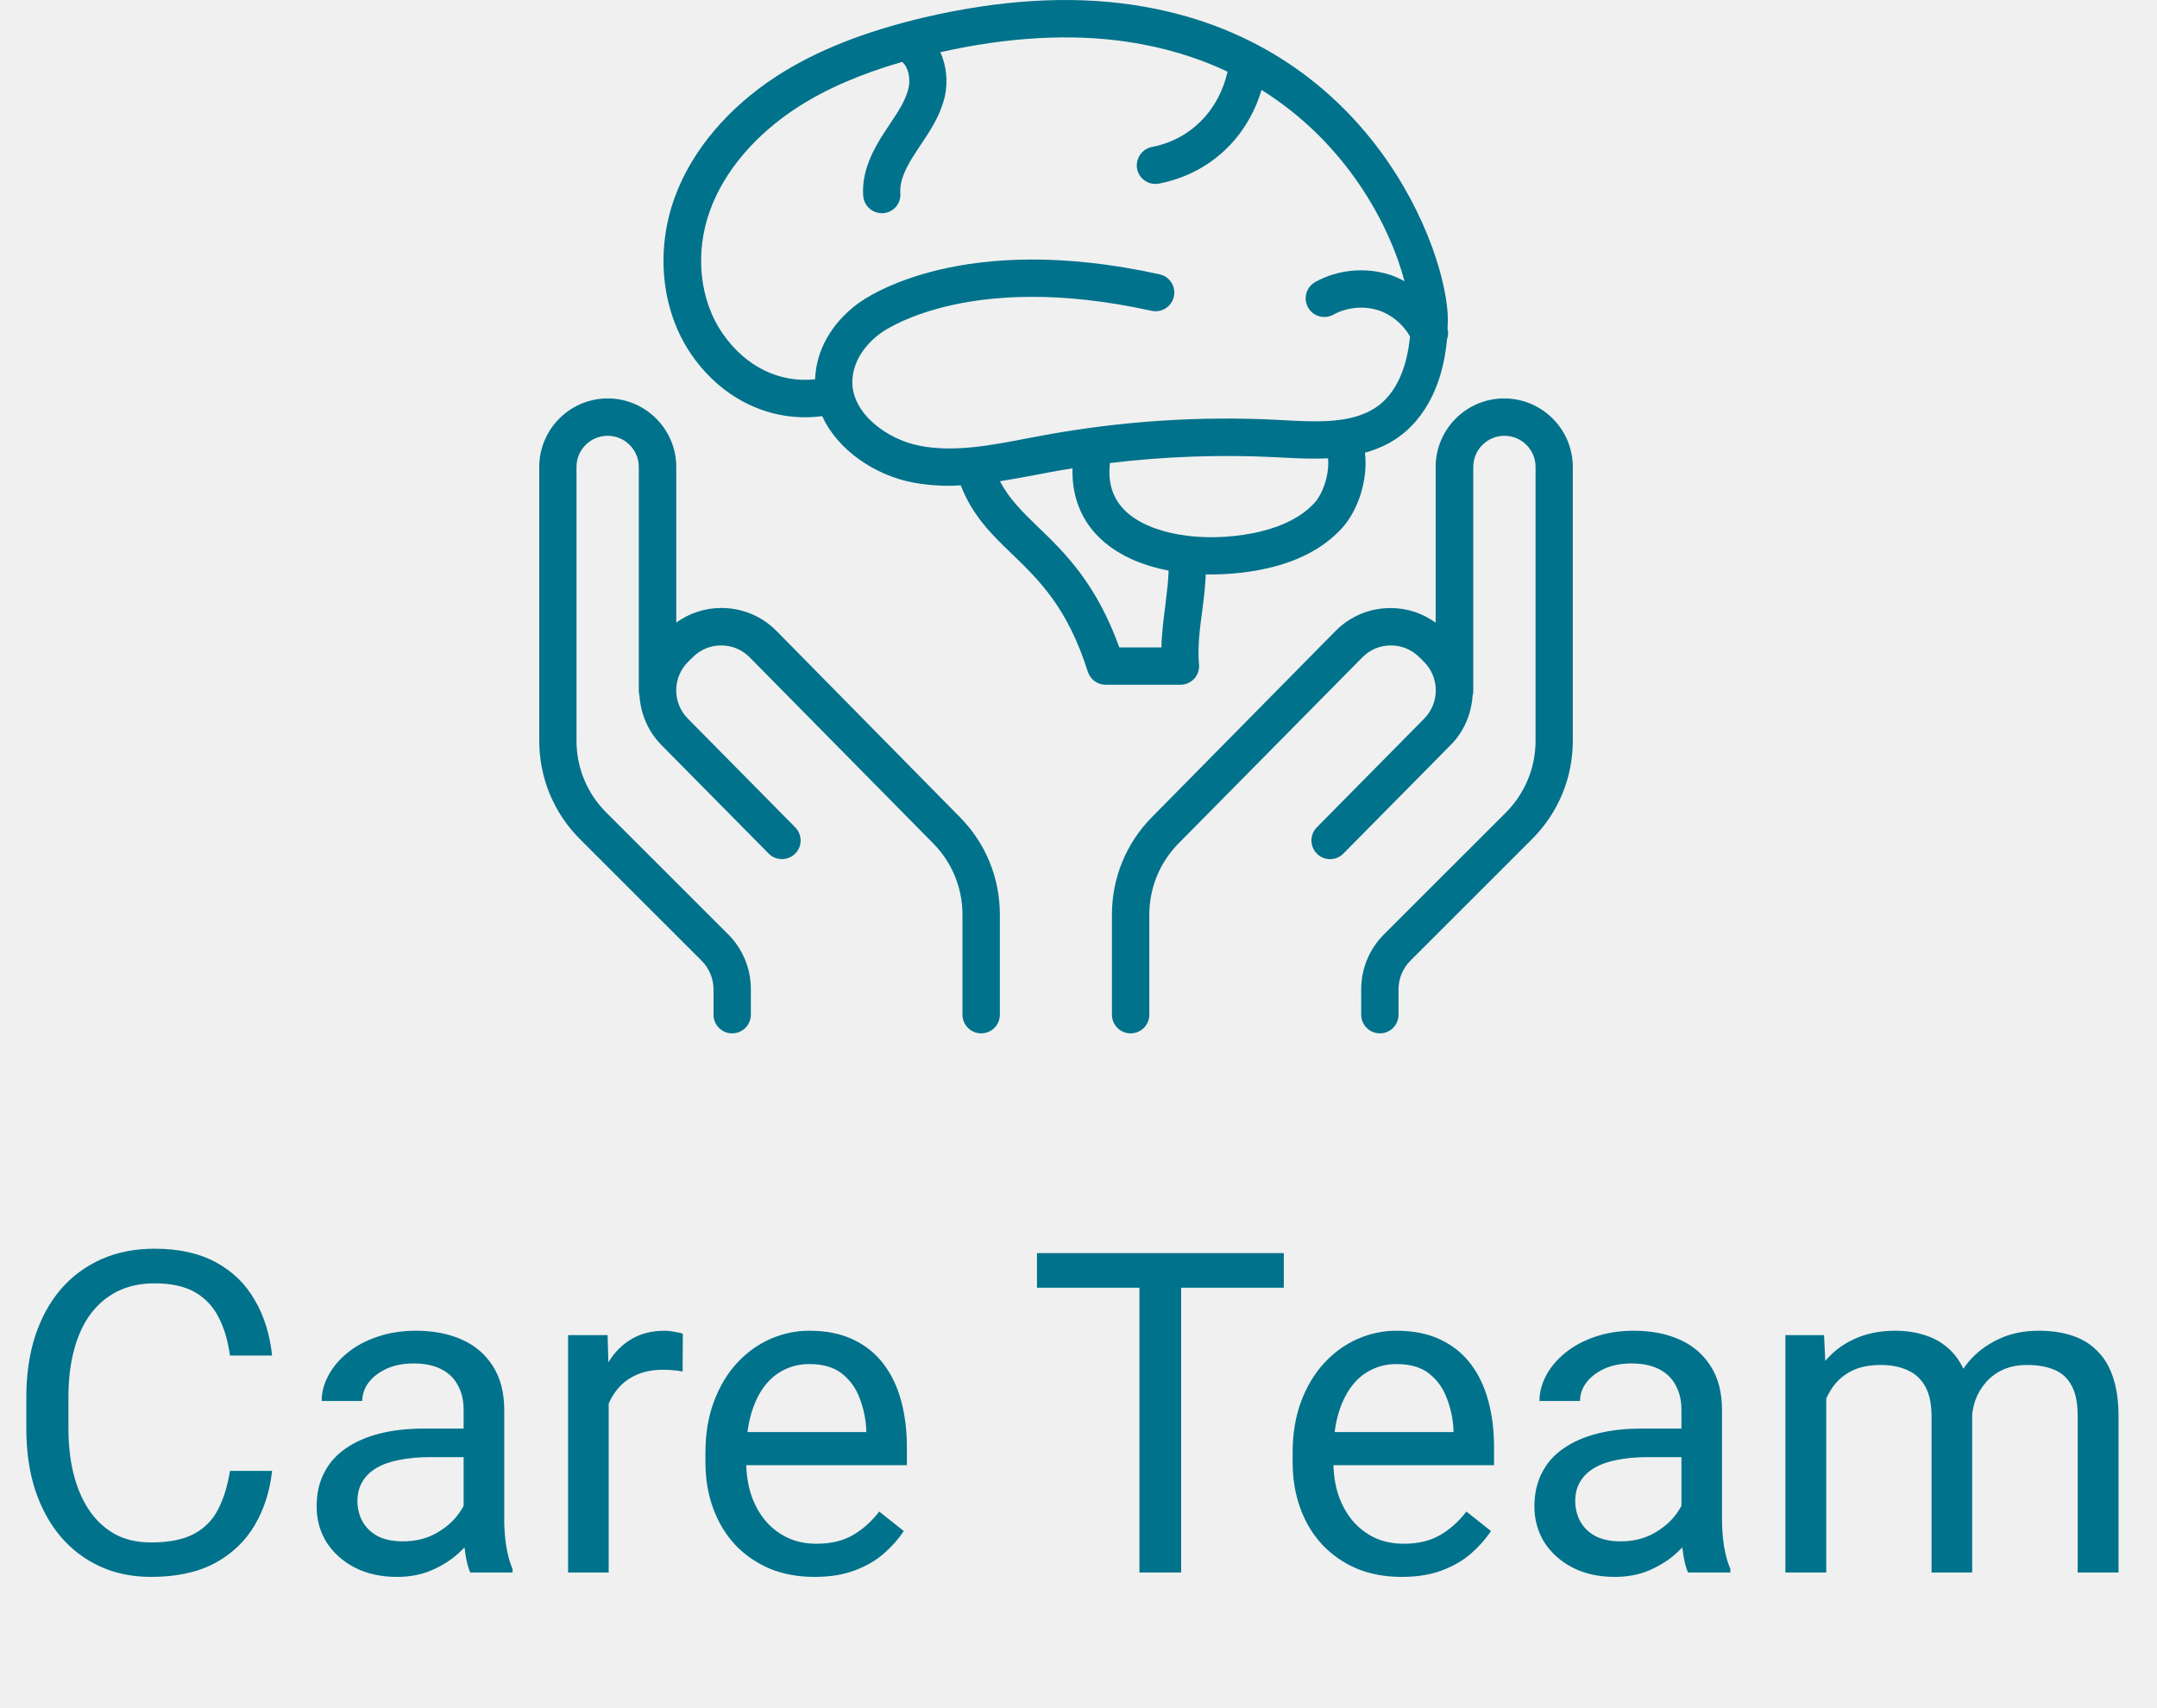
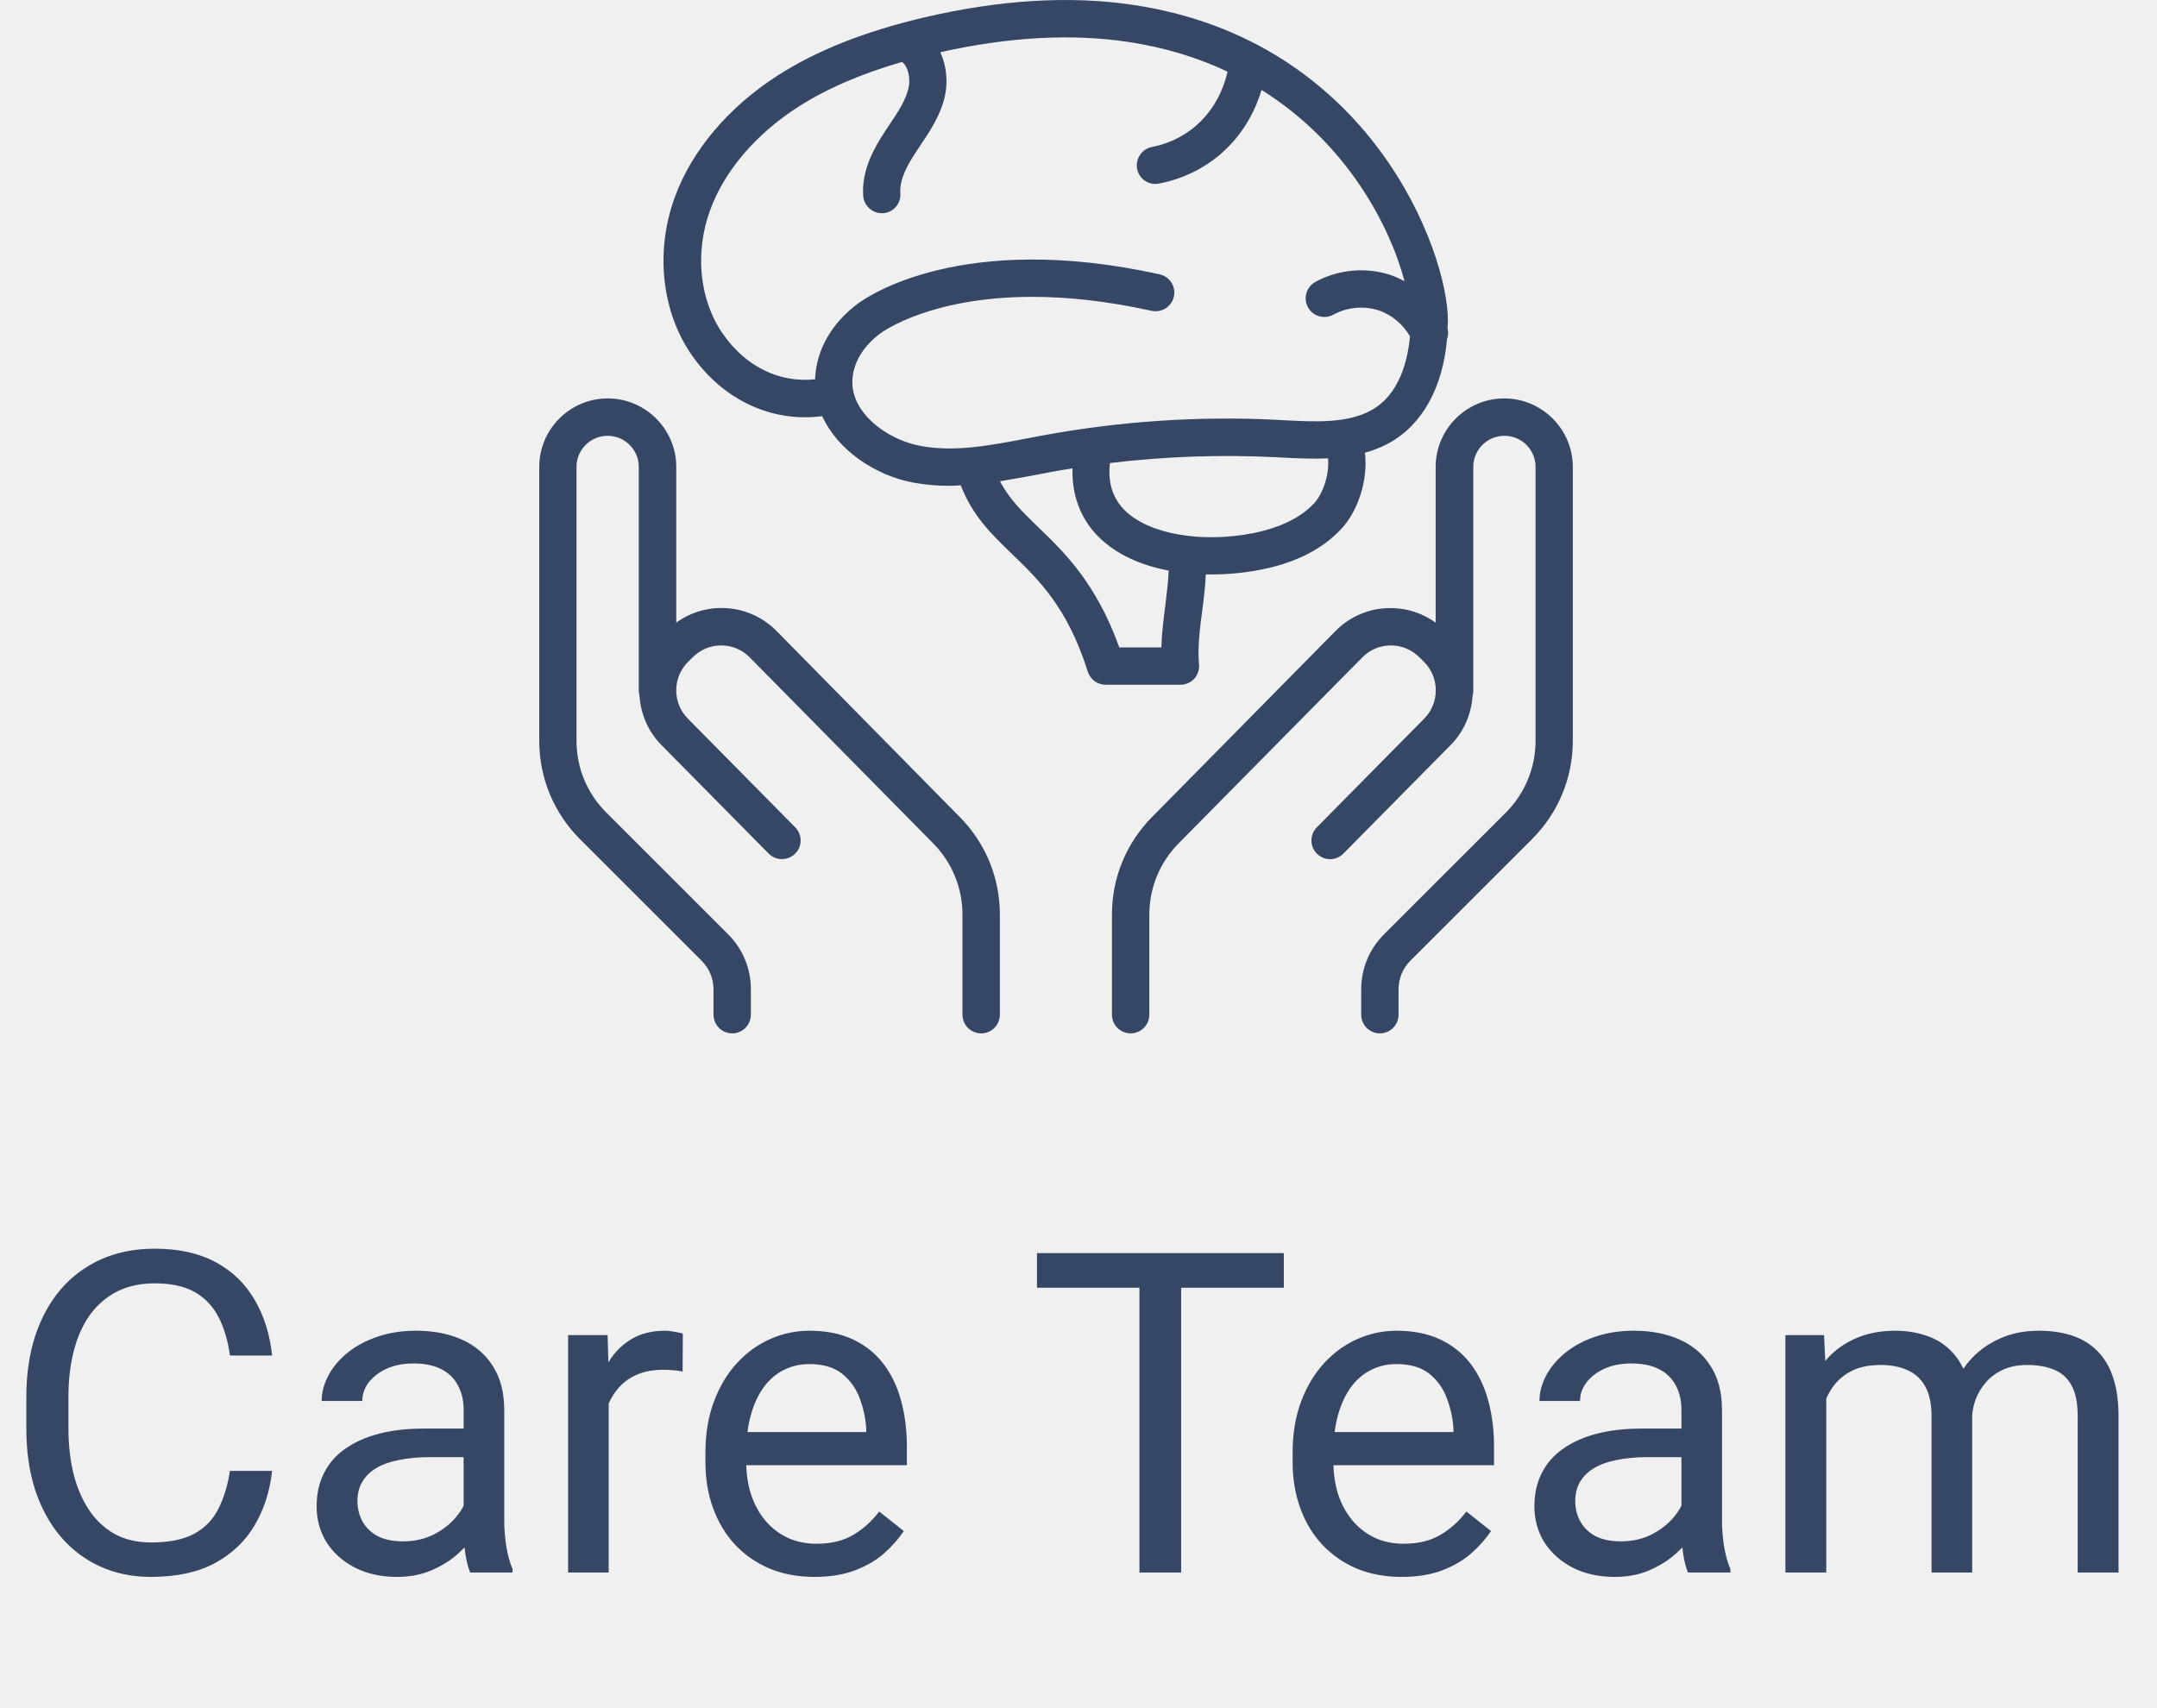
<svg xmlns="http://www.w3.org/2000/svg" width="48" height="38" viewBox="0 0 48 38" fill="none">
-   <path d="M5.117 32.739H6.055C6.006 33.188 5.877 33.59 5.669 33.945C5.461 34.3 5.166 34.582 4.785 34.79C4.404 34.995 3.929 35.098 3.359 35.098C2.943 35.098 2.563 35.02 2.222 34.863C1.883 34.707 1.592 34.486 1.348 34.199C1.104 33.91 0.915 33.563 0.781 33.159C0.651 32.752 0.586 32.3 0.586 31.802V31.094C0.586 30.596 0.651 30.145 0.781 29.741C0.915 29.334 1.105 28.986 1.353 28.696C1.603 28.407 1.904 28.184 2.256 28.027C2.607 27.871 3.003 27.793 3.442 27.793C3.979 27.793 4.434 27.894 4.805 28.096C5.176 28.297 5.464 28.578 5.669 28.936C5.877 29.29 6.006 29.702 6.055 30.171H5.117C5.072 29.839 4.987 29.554 4.863 29.316C4.74 29.076 4.564 28.89 4.336 28.76C4.108 28.63 3.81 28.564 3.442 28.564C3.127 28.564 2.848 28.625 2.607 28.745C2.37 28.866 2.17 29.037 2.007 29.258C1.847 29.479 1.727 29.744 1.646 30.054C1.564 30.363 1.523 30.706 1.523 31.084V31.802C1.523 32.15 1.559 32.477 1.631 32.783C1.706 33.089 1.818 33.358 1.968 33.589C2.118 33.82 2.308 34.002 2.539 34.136C2.77 34.266 3.044 34.331 3.359 34.331C3.76 34.331 4.079 34.268 4.316 34.141C4.554 34.014 4.733 33.831 4.854 33.594C4.977 33.356 5.065 33.071 5.117 32.739ZM10.317 34.097V31.377C10.317 31.169 10.275 30.988 10.19 30.835C10.109 30.679 9.985 30.558 9.819 30.474C9.653 30.389 9.448 30.347 9.204 30.347C8.976 30.347 8.776 30.386 8.604 30.464C8.434 30.542 8.301 30.645 8.203 30.771C8.109 30.898 8.062 31.035 8.062 31.182H7.158C7.158 30.993 7.207 30.806 7.305 30.62C7.402 30.435 7.542 30.267 7.725 30.117C7.91 29.964 8.132 29.844 8.389 29.756C8.649 29.665 8.939 29.619 9.258 29.619C9.642 29.619 9.98 29.684 10.273 29.814C10.57 29.945 10.801 30.142 10.967 30.405C11.136 30.666 11.221 30.993 11.221 31.387V33.848C11.221 34.023 11.235 34.211 11.265 34.409C11.297 34.608 11.344 34.779 11.406 34.922V35H10.464C10.418 34.896 10.383 34.758 10.356 34.585C10.33 34.409 10.317 34.246 10.317 34.097ZM10.474 31.797L10.483 32.432H9.57C9.313 32.432 9.084 32.453 8.882 32.495C8.68 32.534 8.511 32.594 8.374 32.676C8.237 32.757 8.133 32.86 8.062 32.983C7.99 33.104 7.954 33.245 7.954 33.408C7.954 33.574 7.992 33.726 8.066 33.862C8.141 33.999 8.254 34.108 8.403 34.19C8.556 34.268 8.743 34.307 8.965 34.307C9.242 34.307 9.486 34.248 9.697 34.131C9.909 34.014 10.076 33.87 10.2 33.701C10.327 33.532 10.396 33.367 10.405 33.208L10.791 33.643C10.768 33.779 10.706 33.931 10.605 34.097C10.505 34.263 10.37 34.422 10.2 34.575C10.034 34.725 9.836 34.85 9.604 34.951C9.377 35.049 9.119 35.098 8.833 35.098C8.475 35.098 8.161 35.028 7.891 34.888C7.624 34.748 7.415 34.56 7.266 34.326C7.119 34.089 7.046 33.823 7.046 33.53C7.046 33.247 7.101 32.998 7.212 32.783C7.323 32.565 7.482 32.384 7.69 32.241C7.899 32.095 8.149 31.984 8.442 31.909C8.735 31.834 9.062 31.797 9.424 31.797H10.474ZM13.545 30.547V35H12.642V29.717H13.521L13.545 30.547ZM15.195 29.688L15.19 30.527C15.116 30.511 15.044 30.501 14.976 30.498C14.911 30.491 14.836 30.488 14.751 30.488C14.543 30.488 14.359 30.521 14.199 30.586C14.04 30.651 13.905 30.742 13.794 30.859C13.683 30.977 13.595 31.116 13.53 31.279C13.468 31.439 13.428 31.615 13.408 31.807L13.154 31.953C13.154 31.634 13.185 31.335 13.247 31.055C13.312 30.775 13.412 30.527 13.545 30.312C13.678 30.094 13.848 29.925 14.053 29.805C14.261 29.681 14.508 29.619 14.795 29.619C14.86 29.619 14.935 29.627 15.02 29.644C15.104 29.657 15.163 29.671 15.195 29.688ZM18.125 35.098C17.757 35.098 17.424 35.036 17.124 34.912C16.828 34.785 16.572 34.608 16.357 34.38C16.146 34.152 15.983 33.882 15.869 33.569C15.755 33.257 15.698 32.915 15.698 32.544V32.339C15.698 31.909 15.762 31.527 15.889 31.191C16.016 30.853 16.188 30.566 16.406 30.332C16.624 30.098 16.872 29.92 17.148 29.8C17.425 29.679 17.712 29.619 18.008 29.619C18.385 29.619 18.711 29.684 18.984 29.814C19.261 29.945 19.487 30.127 19.663 30.361C19.839 30.592 19.969 30.866 20.054 31.182C20.138 31.494 20.181 31.836 20.181 32.207V32.612H16.235V31.875H19.277V31.807C19.264 31.572 19.215 31.344 19.131 31.123C19.049 30.902 18.919 30.719 18.74 30.576C18.561 30.433 18.317 30.361 18.008 30.361C17.803 30.361 17.614 30.405 17.441 30.493C17.269 30.578 17.121 30.705 16.997 30.874C16.873 31.043 16.777 31.25 16.709 31.494C16.641 31.738 16.606 32.02 16.606 32.339V32.544C16.606 32.795 16.641 33.031 16.709 33.252C16.781 33.47 16.883 33.662 17.017 33.828C17.153 33.994 17.318 34.124 17.51 34.219C17.705 34.313 17.926 34.36 18.174 34.36C18.493 34.36 18.763 34.295 18.984 34.165C19.206 34.035 19.399 33.861 19.565 33.643L20.112 34.077C19.998 34.25 19.854 34.414 19.678 34.57C19.502 34.727 19.285 34.853 19.028 34.951C18.774 35.049 18.473 35.098 18.125 35.098ZM26.284 27.891V35H25.356V27.891H26.284ZM28.569 27.891V28.662H23.076V27.891H28.569ZM31.191 35.098C30.824 35.098 30.49 35.036 30.19 34.912C29.894 34.785 29.639 34.608 29.424 34.38C29.212 34.152 29.049 33.882 28.936 33.569C28.822 33.257 28.765 32.915 28.765 32.544V32.339C28.765 31.909 28.828 31.527 28.955 31.191C29.082 30.853 29.255 30.566 29.473 30.332C29.691 30.098 29.938 29.92 30.215 29.8C30.491 29.679 30.778 29.619 31.074 29.619C31.452 29.619 31.777 29.684 32.051 29.814C32.328 29.945 32.554 30.127 32.73 30.361C32.905 30.592 33.035 30.866 33.12 31.182C33.205 31.494 33.247 31.836 33.247 32.207V32.612H29.302V31.875H32.344V31.807C32.331 31.572 32.282 31.344 32.197 31.123C32.116 30.902 31.986 30.719 31.807 30.576C31.628 30.433 31.384 30.361 31.074 30.361C30.869 30.361 30.68 30.405 30.508 30.493C30.335 30.578 30.187 30.705 30.064 30.874C29.94 31.043 29.844 31.25 29.775 31.494C29.707 31.738 29.673 32.02 29.673 32.339V32.544C29.673 32.795 29.707 33.031 29.775 33.252C29.847 33.47 29.95 33.662 30.083 33.828C30.22 33.994 30.384 34.124 30.576 34.219C30.771 34.313 30.993 34.36 31.24 34.36C31.559 34.36 31.829 34.295 32.051 34.165C32.272 34.035 32.466 33.861 32.632 33.643L33.179 34.077C33.065 34.25 32.92 34.414 32.744 34.57C32.568 34.727 32.352 34.853 32.095 34.951C31.841 35.049 31.54 35.098 31.191 35.098ZM37.417 34.097V31.377C37.417 31.169 37.375 30.988 37.29 30.835C37.209 30.679 37.085 30.558 36.919 30.474C36.753 30.389 36.548 30.347 36.304 30.347C36.076 30.347 35.876 30.386 35.703 30.464C35.534 30.542 35.4 30.645 35.303 30.771C35.208 30.898 35.161 31.035 35.161 31.182H34.258C34.258 30.993 34.307 30.806 34.404 30.62C34.502 30.435 34.642 30.267 34.824 30.117C35.01 29.964 35.231 29.844 35.488 29.756C35.749 29.665 36.038 29.619 36.357 29.619C36.742 29.619 37.08 29.684 37.373 29.814C37.669 29.945 37.9 30.142 38.066 30.405C38.236 30.666 38.32 30.993 38.32 31.387V33.848C38.32 34.023 38.335 34.211 38.364 34.409C38.397 34.608 38.444 34.779 38.506 34.922V35H37.563C37.518 34.896 37.482 34.758 37.456 34.585C37.43 34.409 37.417 34.246 37.417 34.097ZM37.573 31.797L37.583 32.432H36.67C36.413 32.432 36.183 32.453 35.981 32.495C35.78 32.534 35.61 32.594 35.474 32.676C35.337 32.757 35.233 32.86 35.161 32.983C35.09 33.104 35.054 33.245 35.054 33.408C35.054 33.574 35.091 33.726 35.166 33.862C35.241 33.999 35.353 34.108 35.503 34.19C35.656 34.268 35.843 34.307 36.065 34.307C36.341 34.307 36.585 34.248 36.797 34.131C37.008 34.014 37.176 33.87 37.3 33.701C37.427 33.532 37.495 33.367 37.505 33.208L37.891 33.643C37.868 33.779 37.806 33.931 37.705 34.097C37.604 34.263 37.469 34.422 37.3 34.575C37.134 34.725 36.935 34.85 36.704 34.951C36.476 35.049 36.219 35.098 35.933 35.098C35.575 35.098 35.26 35.028 34.99 34.888C34.723 34.748 34.515 34.56 34.365 34.326C34.219 34.089 34.145 33.823 34.145 33.53C34.145 33.247 34.201 32.998 34.312 32.783C34.422 32.565 34.582 32.384 34.79 32.241C34.998 32.095 35.249 31.984 35.542 31.909C35.835 31.834 36.162 31.797 36.523 31.797H37.573ZM40.64 30.767V35H39.731V29.717H40.591L40.64 30.767ZM40.454 32.158L40.034 32.144C40.037 31.782 40.085 31.449 40.176 31.143C40.267 30.833 40.402 30.565 40.581 30.337C40.76 30.109 40.983 29.933 41.25 29.81C41.517 29.683 41.826 29.619 42.178 29.619C42.425 29.619 42.653 29.655 42.861 29.727C43.07 29.795 43.25 29.904 43.403 30.054C43.556 30.203 43.675 30.395 43.76 30.63C43.844 30.864 43.887 31.148 43.887 31.48V35H42.983V31.523C42.983 31.247 42.936 31.025 42.842 30.859C42.751 30.693 42.62 30.573 42.451 30.498C42.282 30.42 42.083 30.381 41.855 30.381C41.589 30.381 41.366 30.428 41.187 30.523C41.008 30.617 40.864 30.747 40.757 30.913C40.649 31.079 40.571 31.27 40.523 31.484C40.477 31.696 40.454 31.921 40.454 32.158ZM43.877 31.66L43.272 31.846C43.275 31.556 43.322 31.278 43.413 31.011C43.508 30.744 43.643 30.506 43.818 30.298C43.997 30.09 44.217 29.925 44.477 29.805C44.738 29.681 45.036 29.619 45.371 29.619C45.654 29.619 45.905 29.657 46.123 29.731C46.344 29.806 46.53 29.922 46.68 30.078C46.833 30.231 46.948 30.428 47.026 30.669C47.105 30.91 47.144 31.196 47.144 31.528V35H46.235V31.519C46.235 31.222 46.188 30.993 46.094 30.83C46.003 30.664 45.872 30.549 45.703 30.483C45.537 30.415 45.339 30.381 45.107 30.381C44.909 30.381 44.733 30.415 44.58 30.483C44.427 30.552 44.298 30.646 44.194 30.767C44.09 30.884 44.01 31.019 43.955 31.172C43.903 31.325 43.877 31.488 43.877 31.66Z" fill="#01728B" />
-   <g clip-path="url(#clip0_1897_3637)">
-     <path d="M26.577 15.106C26.654 15.02 26.693 14.903 26.682 14.787C26.646 14.413 26.701 13.981 26.757 13.565C26.793 13.291 26.823 13.03 26.832 12.784C26.87 12.784 26.909 12.786 26.945 12.786C27.342 12.786 27.727 12.745 28.065 12.678C28.838 12.526 29.44 12.216 29.858 11.761C30.208 11.382 30.449 10.7 30.374 10.076C30.554 10.027 30.732 9.957 30.903 9.866C31.646 9.461 32.106 8.63 32.2 7.555C32.228 7.48 32.234 7.394 32.212 7.314C32.214 7.253 32.22 7.195 32.22 7.131C32.22 5.596 30.493 0.885 25.202 0.107C23.799 -0.101 22.239 -0.004 20.562 0.389C19.237 0.702 18.167 1.126 17.297 1.686C16.207 2.39 15.395 3.349 15.016 4.39C14.575 5.596 14.722 6.948 15.404 7.918C16.102 8.913 17.189 9.409 18.297 9.262C18.644 10.027 19.484 10.584 20.321 10.741C20.59 10.791 20.858 10.813 21.127 10.813C21.21 10.813 21.297 10.805 21.38 10.802C21.64 11.479 22.067 11.894 22.519 12.329C23.126 12.917 23.755 13.521 24.207 14.95C24.262 15.122 24.423 15.241 24.603 15.241H26.266C26.385 15.241 26.496 15.191 26.577 15.106ZM29.246 11.199C28.877 11.6 28.312 11.78 27.901 11.864C26.729 12.096 25.546 11.886 25.019 11.348C24.756 11.079 24.65 10.736 24.7 10.306C25.92 10.159 27.156 10.115 28.384 10.176L28.525 10.184C28.855 10.201 29.204 10.218 29.553 10.201C29.587 10.553 29.443 10.985 29.246 11.199ZM20.479 9.924C19.728 9.783 18.935 9.184 18.968 8.464C18.985 8.079 19.204 7.71 19.584 7.425C19.642 7.38 20.712 6.607 22.976 6.607C23.727 6.607 24.606 6.693 25.626 6.918C25.85 6.967 26.072 6.826 26.122 6.602C26.172 6.377 26.031 6.156 25.806 6.106C21.421 5.139 19.315 6.591 19.087 6.76C18.505 7.195 18.167 7.788 18.139 8.425C18.139 8.43 18.139 8.436 18.139 8.442C17.352 8.527 16.601 8.167 16.091 7.438C15.565 6.688 15.454 5.629 15.803 4.676C16.122 3.803 16.814 2.991 17.754 2.384C18.392 1.974 19.157 1.644 20.074 1.378C20.215 1.487 20.265 1.753 20.218 1.96C20.154 2.237 19.977 2.501 19.791 2.778L19.689 2.933C19.445 3.304 19.168 3.803 19.209 4.36C19.226 4.579 19.409 4.745 19.622 4.745C19.633 4.745 19.645 4.745 19.653 4.745C19.883 4.729 20.055 4.529 20.035 4.299C20.013 3.994 20.196 3.667 20.379 3.39L20.476 3.243C20.687 2.93 20.928 2.573 21.025 2.146C21.097 1.83 21.066 1.47 20.925 1.162C22.433 0.824 23.833 0.744 25.083 0.93C25.925 1.054 26.665 1.287 27.317 1.595C27.12 2.467 26.491 3.105 25.634 3.271C25.41 3.315 25.263 3.534 25.304 3.759C25.343 3.958 25.518 4.094 25.712 4.094C25.737 4.094 25.765 4.091 25.792 4.086C26.907 3.87 27.749 3.085 28.073 2.002C29.978 3.191 30.928 5.028 31.255 6.258C31.153 6.205 31.05 6.156 30.942 6.12C30.396 5.939 29.773 5.998 29.271 6.275C29.071 6.386 28.996 6.638 29.107 6.84C29.218 7.042 29.47 7.114 29.673 7.003C29.975 6.837 30.355 6.801 30.682 6.909C30.973 7.006 31.222 7.22 31.377 7.486C31.327 8.018 31.145 8.788 30.51 9.134C29.972 9.428 29.26 9.389 28.572 9.353L28.428 9.345C26.693 9.256 24.944 9.373 23.237 9.686C23.115 9.708 22.993 9.733 22.868 9.755C22.031 9.916 21.241 10.068 20.479 9.924ZM25.934 13.46C25.895 13.759 25.853 14.086 25.845 14.41H24.908C24.395 12.98 23.683 12.29 23.101 11.731C22.749 11.39 22.455 11.102 22.253 10.711C22.513 10.669 22.771 10.622 23.023 10.575C23.145 10.553 23.264 10.528 23.386 10.506C23.547 10.475 23.705 10.45 23.866 10.425C23.846 11.152 24.14 11.636 24.428 11.93C24.839 12.349 25.404 12.584 26.006 12.7C26 12.919 25.967 13.183 25.934 13.46ZM35 10.392V16.485C35 17.314 34.678 18.09 34.094 18.675L31.386 21.382C31.217 21.551 31.122 21.778 31.122 22.019V22.584C31.122 22.814 30.937 23 30.707 23C30.477 23 30.291 22.814 30.291 22.584V22.022C30.291 21.559 30.471 21.124 30.798 20.797L33.506 18.09C33.933 17.663 34.171 17.092 34.171 16.488V10.392C34.171 10.01 33.861 9.7 33.478 9.7C33.096 9.7 32.785 10.01 32.785 10.392V15.38C32.785 15.419 32.78 15.455 32.769 15.491C32.741 15.887 32.583 16.278 32.284 16.58L29.894 18.999C29.734 19.162 29.47 19.165 29.307 19.002C29.143 18.841 29.143 18.578 29.304 18.414L31.693 15.995C32.037 15.646 32.037 15.081 31.691 14.734L31.585 14.629C31.416 14.46 31.192 14.366 30.953 14.366H30.951C30.709 14.366 30.485 14.46 30.316 14.632L26.23 18.769C25.809 19.195 25.576 19.761 25.576 20.359V22.584C25.576 22.814 25.39 23 25.16 23C24.93 23 24.744 22.814 24.744 22.584V20.359C24.744 19.539 25.061 18.766 25.637 18.184L29.717 14.047C30.041 13.717 30.477 13.534 30.939 13.534C30.942 13.534 30.942 13.534 30.945 13.534C31.311 13.534 31.657 13.648 31.948 13.859V10.392C31.948 9.553 32.633 8.868 33.473 8.868C34.313 8.868 35 9.553 35 10.392ZM21.357 18.184C21.934 18.766 22.25 19.539 22.25 20.359V22.584C22.25 22.814 22.064 23 21.834 23C21.604 23 21.418 22.814 21.418 22.584V20.359C21.418 19.761 21.186 19.195 20.764 18.769L16.684 14.632C16.515 14.46 16.291 14.366 16.049 14.366H16.047C15.808 14.366 15.584 14.46 15.415 14.629L15.309 14.734C14.963 15.081 14.96 15.646 15.307 15.995L17.696 18.414C17.857 18.578 17.857 18.841 17.693 19.002C17.53 19.162 17.266 19.162 17.106 18.999L14.716 16.58C14.417 16.275 14.259 15.887 14.231 15.491C14.223 15.455 14.215 15.419 14.215 15.38V10.392C14.215 10.01 13.904 9.7 13.522 9.7C13.139 9.7 12.829 10.01 12.829 10.392V16.485C12.829 17.09 13.064 17.66 13.494 18.087L16.202 20.794C16.529 21.121 16.709 21.556 16.709 22.019V22.584C16.709 22.814 16.523 23 16.293 23C16.063 23 15.878 22.814 15.878 22.584V22.022C15.878 21.781 15.783 21.554 15.614 21.384L12.906 18.677C12.322 18.093 12 17.314 12 16.488V10.392C12 9.553 12.685 8.868 13.524 8.868C14.364 8.868 15.049 9.553 15.049 10.392V13.856C15.34 13.648 15.686 13.532 16.052 13.532C16.055 13.532 16.055 13.532 16.058 13.532C16.521 13.534 16.956 13.715 17.28 14.044L21.357 18.184Z" fill="#01728B" />
+   <path d="M5.117 32.739H6.055C6.006 33.188 5.877 33.59 5.669 33.945C5.461 34.3 5.166 34.582 4.785 34.79C4.404 34.995 3.929 35.098 3.359 35.098C2.943 35.098 2.563 35.02 2.222 34.863C1.883 34.707 1.592 34.486 1.348 34.199C1.104 33.91 0.915 33.563 0.781 33.159C0.651 32.752 0.586 32.3 0.586 31.802V31.094C0.586 30.596 0.651 30.145 0.781 29.741C0.915 29.334 1.105 28.986 1.353 28.696C1.603 28.407 1.904 28.184 2.256 28.027C2.607 27.871 3.003 27.793 3.442 27.793C3.979 27.793 4.434 27.894 4.805 28.096C5.176 28.297 5.464 28.578 5.669 28.936C5.877 29.29 6.006 29.702 6.055 30.171H5.117C5.072 29.839 4.987 29.554 4.863 29.316C4.74 29.076 4.564 28.89 4.336 28.76C4.108 28.63 3.81 28.564 3.442 28.564C3.127 28.564 2.848 28.625 2.607 28.745C2.37 28.866 2.17 29.037 2.007 29.258C1.847 29.479 1.727 29.744 1.646 30.054C1.564 30.363 1.523 30.706 1.523 31.084V31.802C1.523 32.15 1.559 32.477 1.631 32.783C1.706 33.089 1.818 33.358 1.968 33.589C2.118 33.82 2.308 34.002 2.539 34.136C2.77 34.266 3.044 34.331 3.359 34.331C3.76 34.331 4.079 34.268 4.316 34.141C4.554 34.014 4.733 33.831 4.854 33.594C4.977 33.356 5.065 33.071 5.117 32.739ZM10.317 34.097V31.377C10.317 31.169 10.275 30.988 10.19 30.835C10.109 30.679 9.985 30.558 9.819 30.474C9.653 30.389 9.448 30.347 9.204 30.347C8.976 30.347 8.776 30.386 8.604 30.464C8.434 30.542 8.301 30.645 8.203 30.771C8.109 30.898 8.062 31.035 8.062 31.182H7.158C7.158 30.993 7.207 30.806 7.305 30.62C7.402 30.435 7.542 30.267 7.725 30.117C7.91 29.964 8.132 29.844 8.389 29.756C8.649 29.665 8.939 29.619 9.258 29.619C9.642 29.619 9.98 29.684 10.273 29.814C10.57 29.945 10.801 30.142 10.967 30.405C11.136 30.666 11.221 30.993 11.221 31.387V33.848C11.221 34.023 11.235 34.211 11.265 34.409C11.297 34.608 11.344 34.779 11.406 34.922V35H10.464C10.418 34.896 10.383 34.758 10.356 34.585C10.33 34.409 10.317 34.246 10.317 34.097ZM10.474 31.797L10.483 32.432H9.57C9.313 32.432 9.084 32.453 8.882 32.495C8.68 32.534 8.511 32.594 8.374 32.676C8.237 32.757 8.133 32.86 8.062 32.983C7.99 33.104 7.954 33.245 7.954 33.408C7.954 33.574 7.992 33.726 8.066 33.862C8.141 33.999 8.254 34.108 8.403 34.19C8.556 34.268 8.743 34.307 8.965 34.307C9.242 34.307 9.486 34.248 9.697 34.131C9.909 34.014 10.076 33.87 10.2 33.701C10.327 33.532 10.396 33.367 10.405 33.208L10.791 33.643C10.768 33.779 10.706 33.931 10.605 34.097C10.505 34.263 10.37 34.422 10.2 34.575C10.034 34.725 9.836 34.85 9.604 34.951C9.377 35.049 9.119 35.098 8.833 35.098C8.475 35.098 8.161 35.028 7.891 34.888C7.624 34.748 7.415 34.56 7.266 34.326C7.119 34.089 7.046 33.823 7.046 33.53C7.046 33.247 7.101 32.998 7.212 32.783C7.323 32.565 7.482 32.384 7.69 32.241C7.899 32.095 8.149 31.984 8.442 31.909C8.735 31.834 9.062 31.797 9.424 31.797H10.474ZM13.545 30.547V35H12.642V29.717H13.521L13.545 30.547ZM15.195 29.688L15.19 30.527C15.116 30.511 15.044 30.501 14.976 30.498C14.911 30.491 14.836 30.488 14.751 30.488C14.543 30.488 14.359 30.521 14.199 30.586C14.04 30.651 13.905 30.742 13.794 30.859C13.683 30.977 13.595 31.116 13.53 31.279C13.468 31.439 13.428 31.615 13.408 31.807L13.154 31.953C13.154 31.634 13.185 31.335 13.247 31.055C13.312 30.775 13.412 30.527 13.545 30.312C13.678 30.094 13.848 29.925 14.053 29.805C14.261 29.681 14.508 29.619 14.795 29.619C14.86 29.619 14.935 29.627 15.02 29.644C15.104 29.657 15.163 29.671 15.195 29.688ZM18.125 35.098C17.757 35.098 17.424 35.036 17.124 34.912C16.828 34.785 16.572 34.608 16.357 34.38C16.146 34.152 15.983 33.882 15.869 33.569C15.755 33.257 15.698 32.915 15.698 32.544V32.339C15.698 31.909 15.762 31.527 15.889 31.191C16.016 30.853 16.188 30.566 16.406 30.332C16.624 30.098 16.872 29.92 17.148 29.8C17.425 29.679 17.712 29.619 18.008 29.619C18.385 29.619 18.711 29.684 18.984 29.814C19.261 29.945 19.487 30.127 19.663 30.361C19.839 30.592 19.969 30.866 20.054 31.182C20.138 31.494 20.181 31.836 20.181 32.207V32.612H16.235V31.875H19.277V31.807C19.264 31.572 19.215 31.344 19.131 31.123C19.049 30.902 18.919 30.719 18.74 30.576C18.561 30.433 18.317 30.361 18.008 30.361C17.803 30.361 17.614 30.405 17.441 30.493C17.269 30.578 17.121 30.705 16.997 30.874C16.873 31.043 16.777 31.25 16.709 31.494C16.641 31.738 16.606 32.02 16.606 32.339V32.544C16.606 32.795 16.641 33.031 16.709 33.252C16.781 33.47 16.883 33.662 17.017 33.828C17.153 33.994 17.318 34.124 17.51 34.219C17.705 34.313 17.926 34.36 18.174 34.36C18.493 34.36 18.763 34.295 18.984 34.165C19.206 34.035 19.399 33.861 19.565 33.643L20.112 34.077C19.998 34.25 19.854 34.414 19.678 34.57C19.502 34.727 19.285 34.853 19.028 34.951C18.774 35.049 18.473 35.098 18.125 35.098ZM26.284 27.891V35H25.356V27.891H26.284ZM28.569 27.891V28.662H23.076V27.891H28.569ZM31.191 35.098C30.824 35.098 30.49 35.036 30.19 34.912C29.894 34.785 29.639 34.608 29.424 34.38C29.212 34.152 29.049 33.882 28.936 33.569C28.822 33.257 28.765 32.915 28.765 32.544V32.339C28.765 31.909 28.828 31.527 28.955 31.191C29.082 30.853 29.255 30.566 29.473 30.332C29.691 30.098 29.938 29.92 30.215 29.8C30.491 29.679 30.778 29.619 31.074 29.619C31.452 29.619 31.777 29.684 32.051 29.814C32.328 29.945 32.554 30.127 32.73 30.361C32.905 30.592 33.035 30.866 33.12 31.182C33.205 31.494 33.247 31.836 33.247 32.207V32.612H29.302V31.875H32.344V31.807C32.331 31.572 32.282 31.344 32.197 31.123C32.116 30.902 31.986 30.719 31.807 30.576C31.628 30.433 31.384 30.361 31.074 30.361C30.869 30.361 30.68 30.405 30.508 30.493C30.335 30.578 30.187 30.705 30.064 30.874C29.94 31.043 29.844 31.25 29.775 31.494C29.707 31.738 29.673 32.02 29.673 32.339V32.544C29.673 32.795 29.707 33.031 29.775 33.252C29.847 33.47 29.95 33.662 30.083 33.828C30.22 33.994 30.384 34.124 30.576 34.219C30.771 34.313 30.993 34.36 31.24 34.36C31.559 34.36 31.829 34.295 32.051 34.165C32.272 34.035 32.466 33.861 32.632 33.643L33.179 34.077C33.065 34.25 32.92 34.414 32.744 34.57C32.568 34.727 32.352 34.853 32.095 34.951C31.841 35.049 31.54 35.098 31.191 35.098ZM37.417 34.097V31.377C37.417 31.169 37.375 30.988 37.29 30.835C37.209 30.679 37.085 30.558 36.919 30.474C36.753 30.389 36.548 30.347 36.304 30.347C36.076 30.347 35.876 30.386 35.703 30.464C35.534 30.542 35.4 30.645 35.303 30.771C35.208 30.898 35.161 31.035 35.161 31.182H34.258C34.258 30.993 34.307 30.806 34.404 30.62C34.502 30.435 34.642 30.267 34.824 30.117C35.01 29.964 35.231 29.844 35.488 29.756C35.749 29.665 36.038 29.619 36.357 29.619C36.742 29.619 37.08 29.684 37.373 29.814C37.669 29.945 37.9 30.142 38.066 30.405C38.236 30.666 38.32 30.993 38.32 31.387V33.848C38.32 34.023 38.335 34.211 38.364 34.409C38.397 34.608 38.444 34.779 38.506 34.922V35H37.563C37.518 34.896 37.482 34.758 37.456 34.585C37.43 34.409 37.417 34.246 37.417 34.097ZM37.573 31.797L37.583 32.432H36.67C36.413 32.432 36.183 32.453 35.981 32.495C35.78 32.534 35.61 32.594 35.474 32.676C35.337 32.757 35.233 32.86 35.161 32.983C35.09 33.104 35.054 33.245 35.054 33.408C35.054 33.574 35.091 33.726 35.166 33.862C35.241 33.999 35.353 34.108 35.503 34.19C35.656 34.268 35.843 34.307 36.065 34.307C36.341 34.307 36.585 34.248 36.797 34.131C37.008 34.014 37.176 33.87 37.3 33.701C37.427 33.532 37.495 33.367 37.505 33.208L37.891 33.643C37.868 33.779 37.806 33.931 37.705 34.097C37.604 34.263 37.469 34.422 37.3 34.575C37.134 34.725 36.935 34.85 36.704 34.951C36.476 35.049 36.219 35.098 35.933 35.098C35.575 35.098 35.26 35.028 34.99 34.888C34.723 34.748 34.515 34.56 34.365 34.326C34.219 34.089 34.145 33.823 34.145 33.53C34.145 33.247 34.201 32.998 34.312 32.783C34.422 32.565 34.582 32.384 34.79 32.241C34.998 32.095 35.249 31.984 35.542 31.909C35.835 31.834 36.162 31.797 36.523 31.797H37.573ZM40.64 30.767V35H39.731V29.717H40.591L40.64 30.767ZM40.454 32.158L40.034 32.144C40.037 31.782 40.085 31.449 40.176 31.143C40.267 30.833 40.402 30.565 40.581 30.337C40.76 30.109 40.983 29.933 41.25 29.81C41.517 29.683 41.826 29.619 42.178 29.619C42.425 29.619 42.653 29.655 42.861 29.727C43.07 29.795 43.25 29.904 43.403 30.054C43.556 30.203 43.675 30.395 43.76 30.63C43.844 30.864 43.887 31.148 43.887 31.48V35H42.983V31.523C42.983 31.247 42.936 31.025 42.842 30.859C42.751 30.693 42.62 30.573 42.451 30.498C42.282 30.42 42.083 30.381 41.855 30.381C41.589 30.381 41.366 30.428 41.187 30.523C41.008 30.617 40.864 30.747 40.757 30.913C40.649 31.079 40.571 31.27 40.523 31.484C40.477 31.696 40.454 31.921 40.454 32.158ZM43.877 31.66L43.272 31.846C43.275 31.556 43.322 31.278 43.413 31.011C43.508 30.744 43.643 30.506 43.818 30.298C43.997 30.09 44.217 29.925 44.477 29.805C44.738 29.681 45.036 29.619 45.371 29.619C45.654 29.619 45.905 29.657 46.123 29.731C46.344 29.806 46.53 29.922 46.68 30.078C46.833 30.231 46.948 30.428 47.026 30.669C47.105 30.91 47.144 31.196 47.144 31.528V35H46.235V31.519C46.235 31.222 46.188 30.993 46.094 30.83C46.003 30.664 45.872 30.549 45.703 30.483C45.537 30.415 45.339 30.381 45.107 30.381C44.909 30.381 44.733 30.415 44.58 30.483C44.427 30.552 44.298 30.646 44.194 30.767C44.09 30.884 44.01 31.019 43.955 31.172C43.903 31.325 43.877 31.488 43.877 31.66Z" fill="#354764" />
+   <g clip-path="url(#clip0_3730_3922)">
+     <path d="M26.577 15.106C26.654 15.02 26.693 14.903 26.682 14.787C26.646 14.413 26.701 13.981 26.757 13.565C26.793 13.291 26.823 13.03 26.832 12.784C26.87 12.784 26.909 12.786 26.945 12.786C27.342 12.786 27.727 12.745 28.065 12.678C28.838 12.526 29.44 12.216 29.858 11.761C30.208 11.382 30.449 10.7 30.374 10.076C30.554 10.027 30.732 9.957 30.903 9.866C31.646 9.461 32.106 8.63 32.2 7.555C32.228 7.48 32.234 7.394 32.212 7.314C32.214 7.253 32.22 7.195 32.22 7.131C32.22 5.596 30.493 0.885 25.202 0.107C23.799 -0.101 22.239 -0.004 20.562 0.389C19.237 0.702 18.167 1.126 17.297 1.686C16.207 2.39 15.395 3.349 15.016 4.39C14.575 5.596 14.722 6.948 15.404 7.918C16.102 8.913 17.189 9.409 18.297 9.262C18.644 10.027 19.484 10.584 20.321 10.741C20.59 10.791 20.858 10.813 21.127 10.813C21.21 10.813 21.297 10.805 21.38 10.802C21.64 11.479 22.067 11.894 22.519 12.329C23.126 12.917 23.755 13.521 24.207 14.95C24.262 15.122 24.423 15.241 24.603 15.241H26.266C26.385 15.241 26.496 15.191 26.577 15.106ZM29.246 11.199C28.877 11.6 28.312 11.78 27.901 11.864C26.729 12.096 25.546 11.886 25.019 11.348C24.756 11.079 24.65 10.736 24.7 10.306C25.92 10.159 27.156 10.115 28.384 10.176L28.525 10.184C28.855 10.201 29.204 10.218 29.553 10.201C29.587 10.553 29.443 10.985 29.246 11.199ZM20.479 9.924C19.728 9.783 18.935 9.184 18.968 8.464C18.985 8.079 19.204 7.71 19.584 7.425C19.642 7.38 20.712 6.607 22.976 6.607C23.727 6.607 24.606 6.693 25.626 6.918C25.85 6.967 26.072 6.826 26.122 6.602C26.172 6.377 26.031 6.156 25.806 6.106C21.421 5.139 19.315 6.591 19.087 6.76C18.505 7.195 18.167 7.788 18.139 8.425C18.139 8.43 18.139 8.436 18.139 8.442C17.352 8.527 16.601 8.167 16.091 7.438C15.565 6.688 15.454 5.629 15.803 4.676C16.122 3.803 16.814 2.991 17.754 2.384C18.392 1.974 19.157 1.644 20.074 1.378C20.215 1.487 20.265 1.753 20.218 1.96C20.154 2.237 19.977 2.501 19.791 2.778L19.689 2.933C19.445 3.304 19.168 3.803 19.209 4.36C19.226 4.579 19.409 4.745 19.622 4.745C19.633 4.745 19.645 4.745 19.653 4.745C19.883 4.729 20.055 4.529 20.035 4.299C20.013 3.994 20.196 3.667 20.379 3.39L20.476 3.243C20.687 2.93 20.928 2.573 21.025 2.146C21.097 1.83 21.066 1.47 20.925 1.162C22.433 0.824 23.833 0.744 25.083 0.93C25.925 1.054 26.665 1.287 27.317 1.595C27.12 2.467 26.491 3.105 25.634 3.271C25.41 3.315 25.263 3.534 25.304 3.759C25.343 3.958 25.518 4.094 25.712 4.094C25.737 4.094 25.765 4.091 25.792 4.086C26.907 3.87 27.749 3.085 28.073 2.002C29.978 3.191 30.928 5.028 31.255 6.258C31.153 6.205 31.05 6.156 30.942 6.12C30.396 5.939 29.773 5.998 29.271 6.275C29.071 6.386 28.996 6.638 29.107 6.84C29.218 7.042 29.47 7.114 29.673 7.003C29.975 6.837 30.355 6.801 30.682 6.909C30.973 7.006 31.222 7.22 31.377 7.486C31.327 8.018 31.145 8.788 30.51 9.134C29.972 9.428 29.26 9.389 28.572 9.353L28.428 9.345C26.693 9.256 24.944 9.373 23.237 9.686C23.115 9.708 22.993 9.733 22.868 9.755C22.031 9.916 21.241 10.068 20.479 9.924ZM25.934 13.46C25.895 13.759 25.853 14.086 25.845 14.41H24.908C24.395 12.98 23.683 12.29 23.101 11.731C22.749 11.39 22.455 11.102 22.253 10.711C22.513 10.669 22.771 10.622 23.023 10.575C23.145 10.553 23.264 10.528 23.386 10.506C23.547 10.475 23.705 10.45 23.866 10.425C23.846 11.152 24.14 11.636 24.428 11.93C24.839 12.349 25.404 12.584 26.006 12.7C26 12.919 25.967 13.183 25.934 13.46ZM35 10.392V16.485C35 17.314 34.678 18.09 34.094 18.675L31.386 21.382C31.217 21.551 31.122 21.778 31.122 22.019V22.584C31.122 22.814 30.937 23 30.707 23C30.477 23 30.291 22.814 30.291 22.584V22.022C30.291 21.559 30.471 21.124 30.798 20.797L33.506 18.09C33.933 17.663 34.171 17.092 34.171 16.488V10.392C34.171 10.01 33.861 9.7 33.478 9.7C33.096 9.7 32.785 10.01 32.785 10.392V15.38C32.785 15.419 32.78 15.455 32.769 15.491C32.741 15.887 32.583 16.278 32.284 16.58L29.894 18.999C29.734 19.162 29.47 19.165 29.307 19.002C29.143 18.841 29.143 18.578 29.304 18.414L31.693 15.995C32.037 15.646 32.037 15.081 31.691 14.734L31.585 14.629C31.416 14.46 31.192 14.366 30.953 14.366H30.951C30.709 14.366 30.485 14.46 30.316 14.632L26.23 18.769C25.809 19.195 25.576 19.761 25.576 20.359V22.584C25.576 22.814 25.39 23 25.16 23C24.93 23 24.744 22.814 24.744 22.584V20.359C24.744 19.539 25.061 18.766 25.637 18.184L29.717 14.047C30.041 13.717 30.477 13.534 30.939 13.534C30.942 13.534 30.942 13.534 30.945 13.534C31.311 13.534 31.657 13.648 31.948 13.859V10.392C31.948 9.553 32.633 8.868 33.473 8.868C34.313 8.868 35 9.553 35 10.392ZM21.357 18.184C21.934 18.766 22.25 19.539 22.25 20.359V22.584C22.25 22.814 22.064 23 21.834 23C21.604 23 21.418 22.814 21.418 22.584V20.359C21.418 19.761 21.186 19.195 20.764 18.769L16.684 14.632C16.515 14.46 16.291 14.366 16.049 14.366H16.047C15.808 14.366 15.584 14.46 15.415 14.629L15.309 14.734C14.963 15.081 14.96 15.646 15.307 15.995L17.696 18.414C17.857 18.578 17.857 18.841 17.693 19.002C17.53 19.162 17.266 19.162 17.106 18.999L14.716 16.58C14.417 16.275 14.259 15.887 14.231 15.491C14.223 15.455 14.215 15.419 14.215 15.38V10.392C14.215 10.01 13.904 9.7 13.522 9.7C13.139 9.7 12.829 10.01 12.829 10.392V16.485C12.829 17.09 13.064 17.66 13.494 18.087L16.202 20.794C16.529 21.121 16.709 21.556 16.709 22.019V22.584C16.709 22.814 16.523 23 16.293 23C16.063 23 15.878 22.814 15.878 22.584V22.022C15.878 21.781 15.783 21.554 15.614 21.384L12.906 18.677C12.322 18.093 12 17.314 12 16.488V10.392C12 9.553 12.685 8.868 13.524 8.868C14.364 8.868 15.049 9.553 15.049 10.392V13.856C15.34 13.648 15.686 13.532 16.052 13.532C16.055 13.532 16.055 13.532 16.058 13.532C16.521 13.534 16.956 13.715 17.28 14.044L21.357 18.184Z" fill="#354764" />
  </g>
  <defs>
-     <clipPath id="clip0_1897_3637">
+     <clipPath id="clip0_3730_3922">
      <rect width="23" height="23" fill="white" transform="translate(12)" />
    </clipPath>
  </defs>
</svg>
